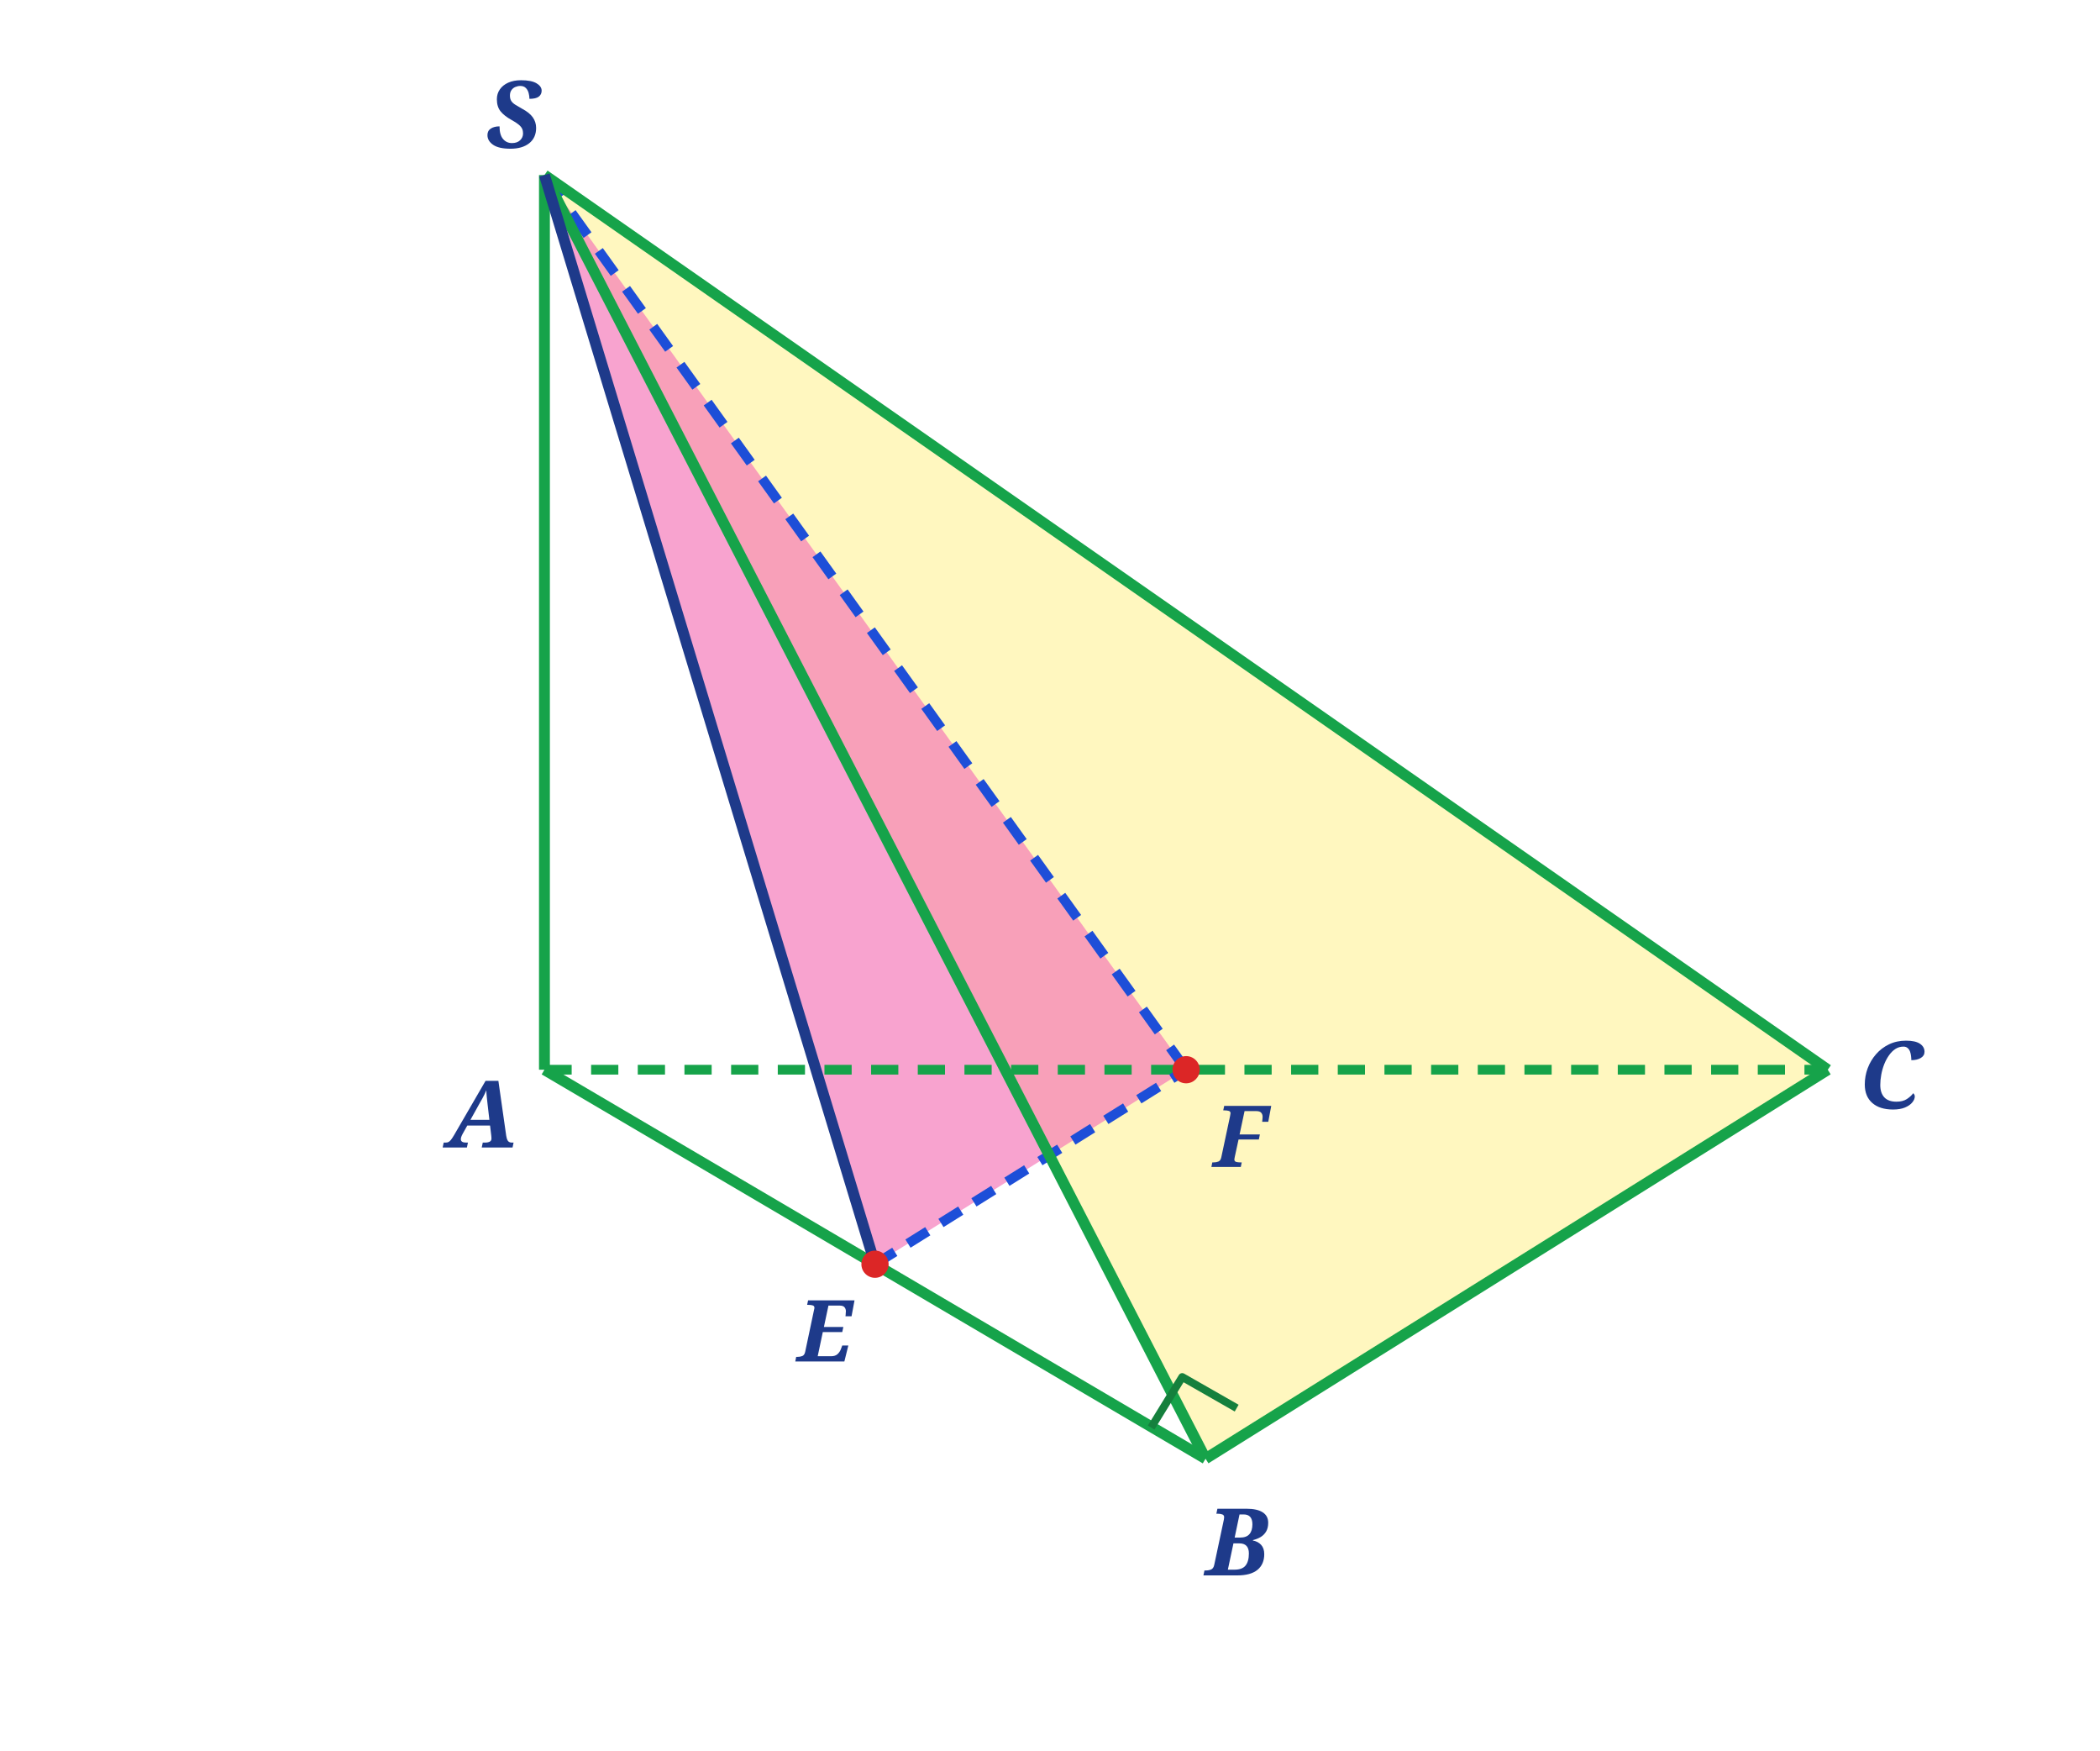
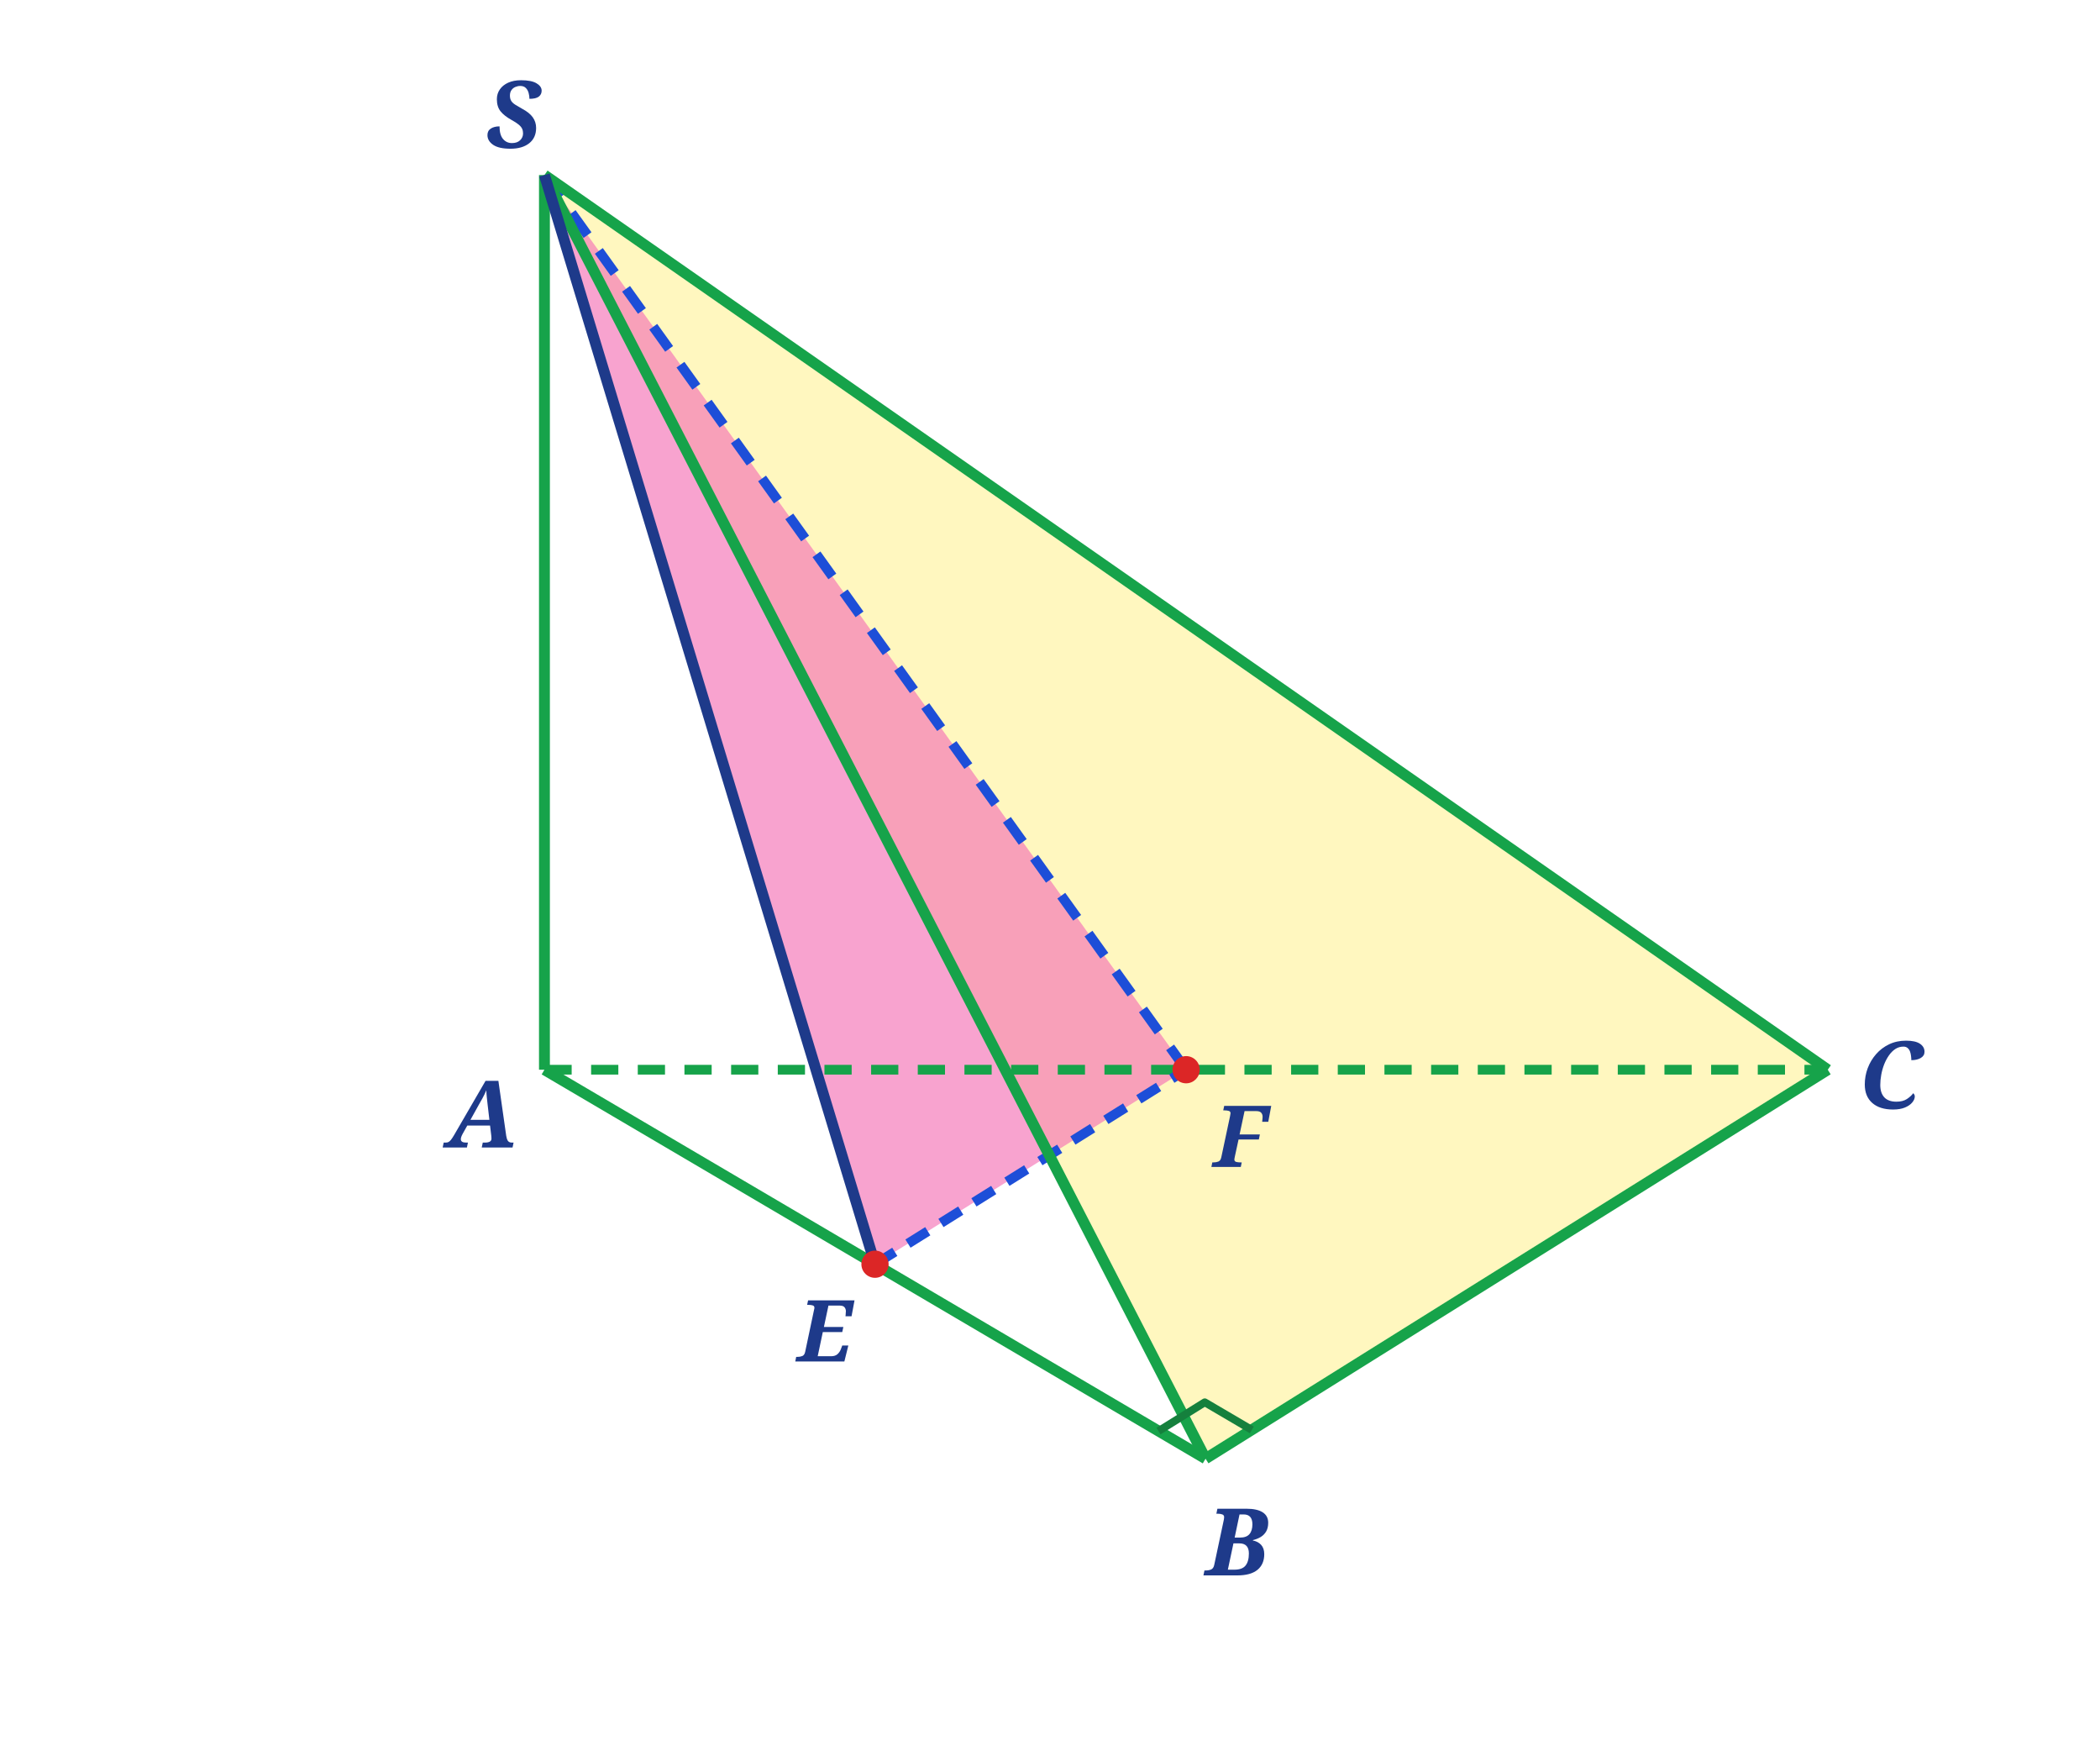
<svg xmlns="http://www.w3.org/2000/svg" viewBox="0 0 540 450" width="100%" height="auto" style="max-width:540px;display:block;margin:16px auto;">
  <polygon points="140,45 310,375 470,275" fill="#fef08a" fill-opacity="0.55" />
  <polygon points="140,45 225,325 305,275" fill="#f472b6" fill-opacity="0.65" />
  <line x1="140" y1="275" x2="470" y2="275" stroke="#16a34a" stroke-width="2.5" stroke-dasharray="7,5" />
  <line x1="225" y1="325" x2="305" y2="275" stroke="#1d4ed8" stroke-width="2.5" stroke-dasharray="6,4" />
  <line x1="140" y1="45" x2="305" y2="275" stroke="#1d4ed8" stroke-width="2.5" stroke-dasharray="7,5" />
  <line x1="140" y1="45" x2="140" y2="275" stroke="#16a34a" stroke-width="2.8" />
  <line x1="140" y1="275" x2="310" y2="375" stroke="#16a34a" stroke-width="2.8" />
  <line x1="310" y1="375" x2="470" y2="275" stroke="#16a34a" stroke-width="2.8" />
  <line x1="140" y1="45" x2="310" y2="375" stroke="#16a34a" stroke-width="2.8" />
  <line x1="140" y1="45" x2="470" y2="275" stroke="#16a34a" stroke-width="2.8" />
  <line x1="140" y1="45" x2="225" y2="325" stroke="#1e3a8a" stroke-width="2.8" />
-   <path d="M 296,367 L 304,354 L 318,362" fill="none" stroke="#15803d" stroke-width="2" stroke-linejoin="round" />
+   <path d="M 297.9,367.9 L 309.8,360.5 L 321.9,367.6" fill="none" stroke="#15803d" stroke-width="2" stroke-linejoin="round" />
  <circle cx="225" cy="325" r="3.5" fill="#dc2626" />
  <circle cx="305" cy="275" r="3.5" fill="#dc2626" />
  <text x="125" y="38" font-family="'STIX Two Text', serif" font-style="italic" font-weight="700" font-size="24" fill="#1e3a8a">S</text>
  <text x="115" y="295" font-family="'STIX Two Text', serif" font-style="italic" font-weight="700" font-size="24" fill="#1e3a8a">A</text>
  <text x="310" y="405" font-family="'STIX Two Text', serif" font-style="italic" font-weight="700" font-size="24" fill="#1e3a8a">B</text>
  <text x="478" y="285" font-family="'STIX Two Text', serif" font-style="italic" font-weight="700" font-size="24" fill="#1e3a8a">C</text>
  <text x="205" y="350" font-family="'STIX Two Text', serif" font-style="italic" font-weight="700" font-size="22" fill="#1e3a8a">E</text>
  <text x="312" y="300" font-family="'STIX Two Text', serif" font-style="italic" font-weight="700" font-size="22" fill="#1e3a8a">F</text>
</svg>
